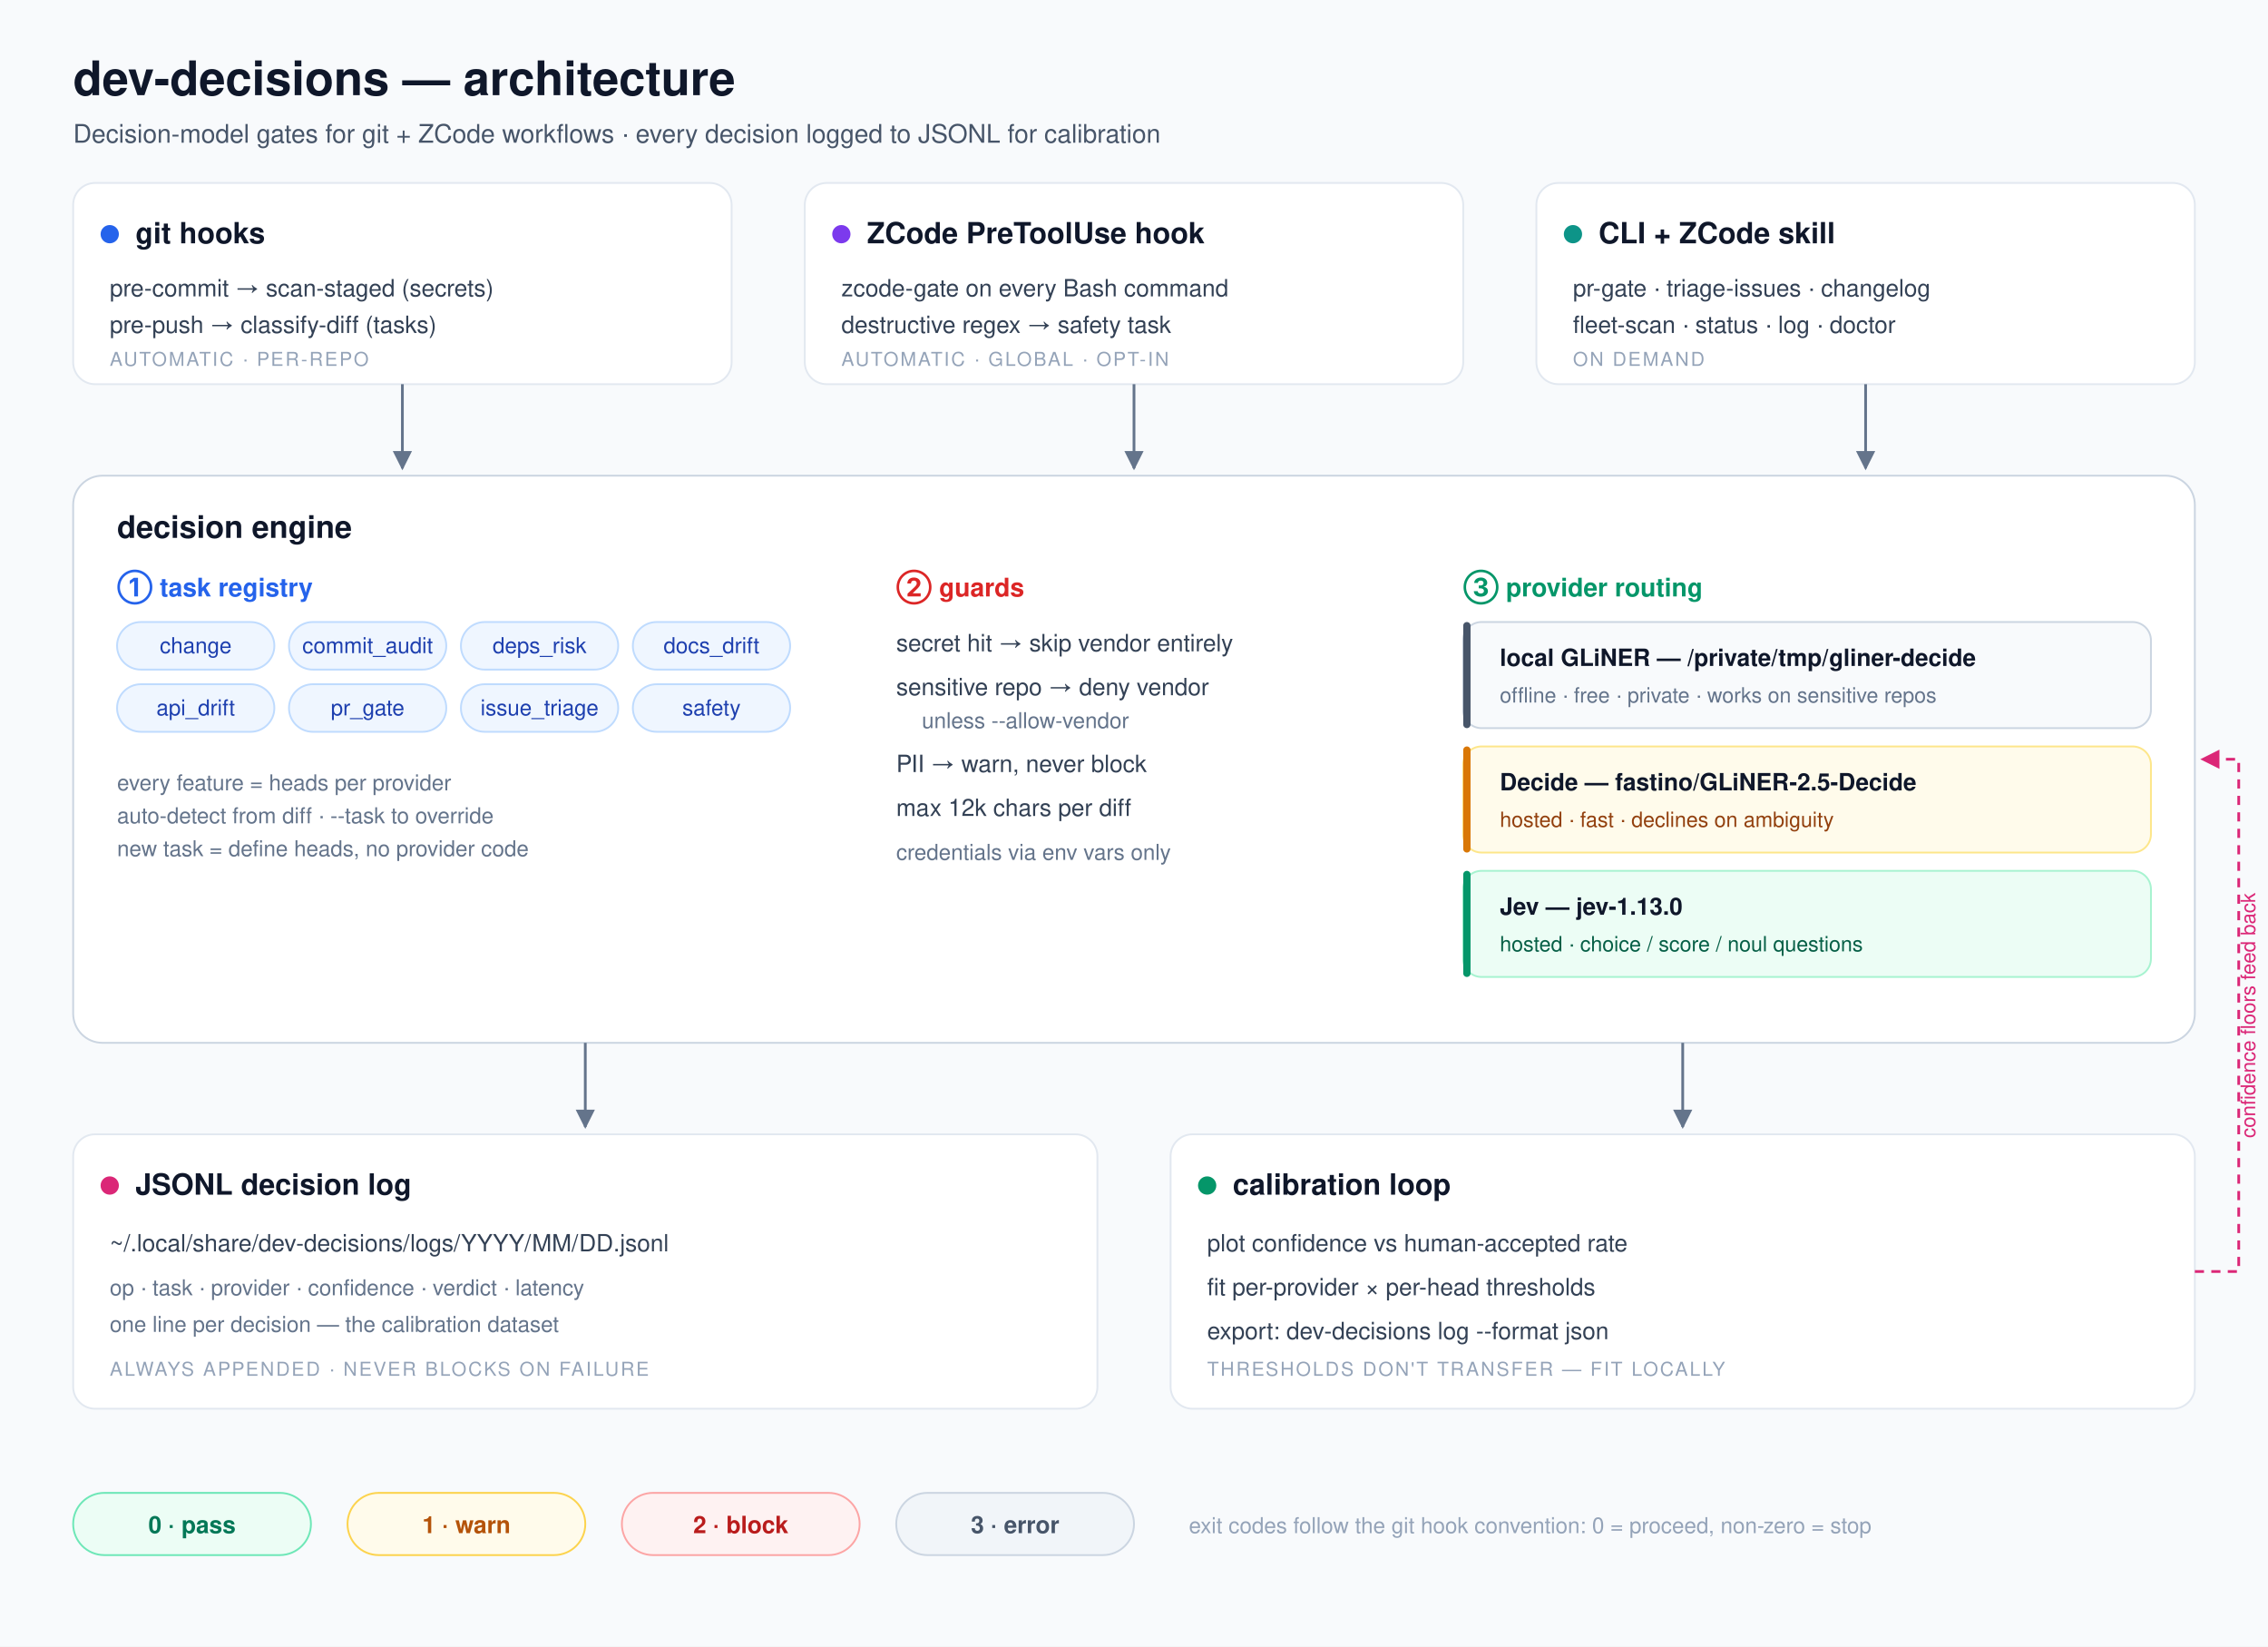
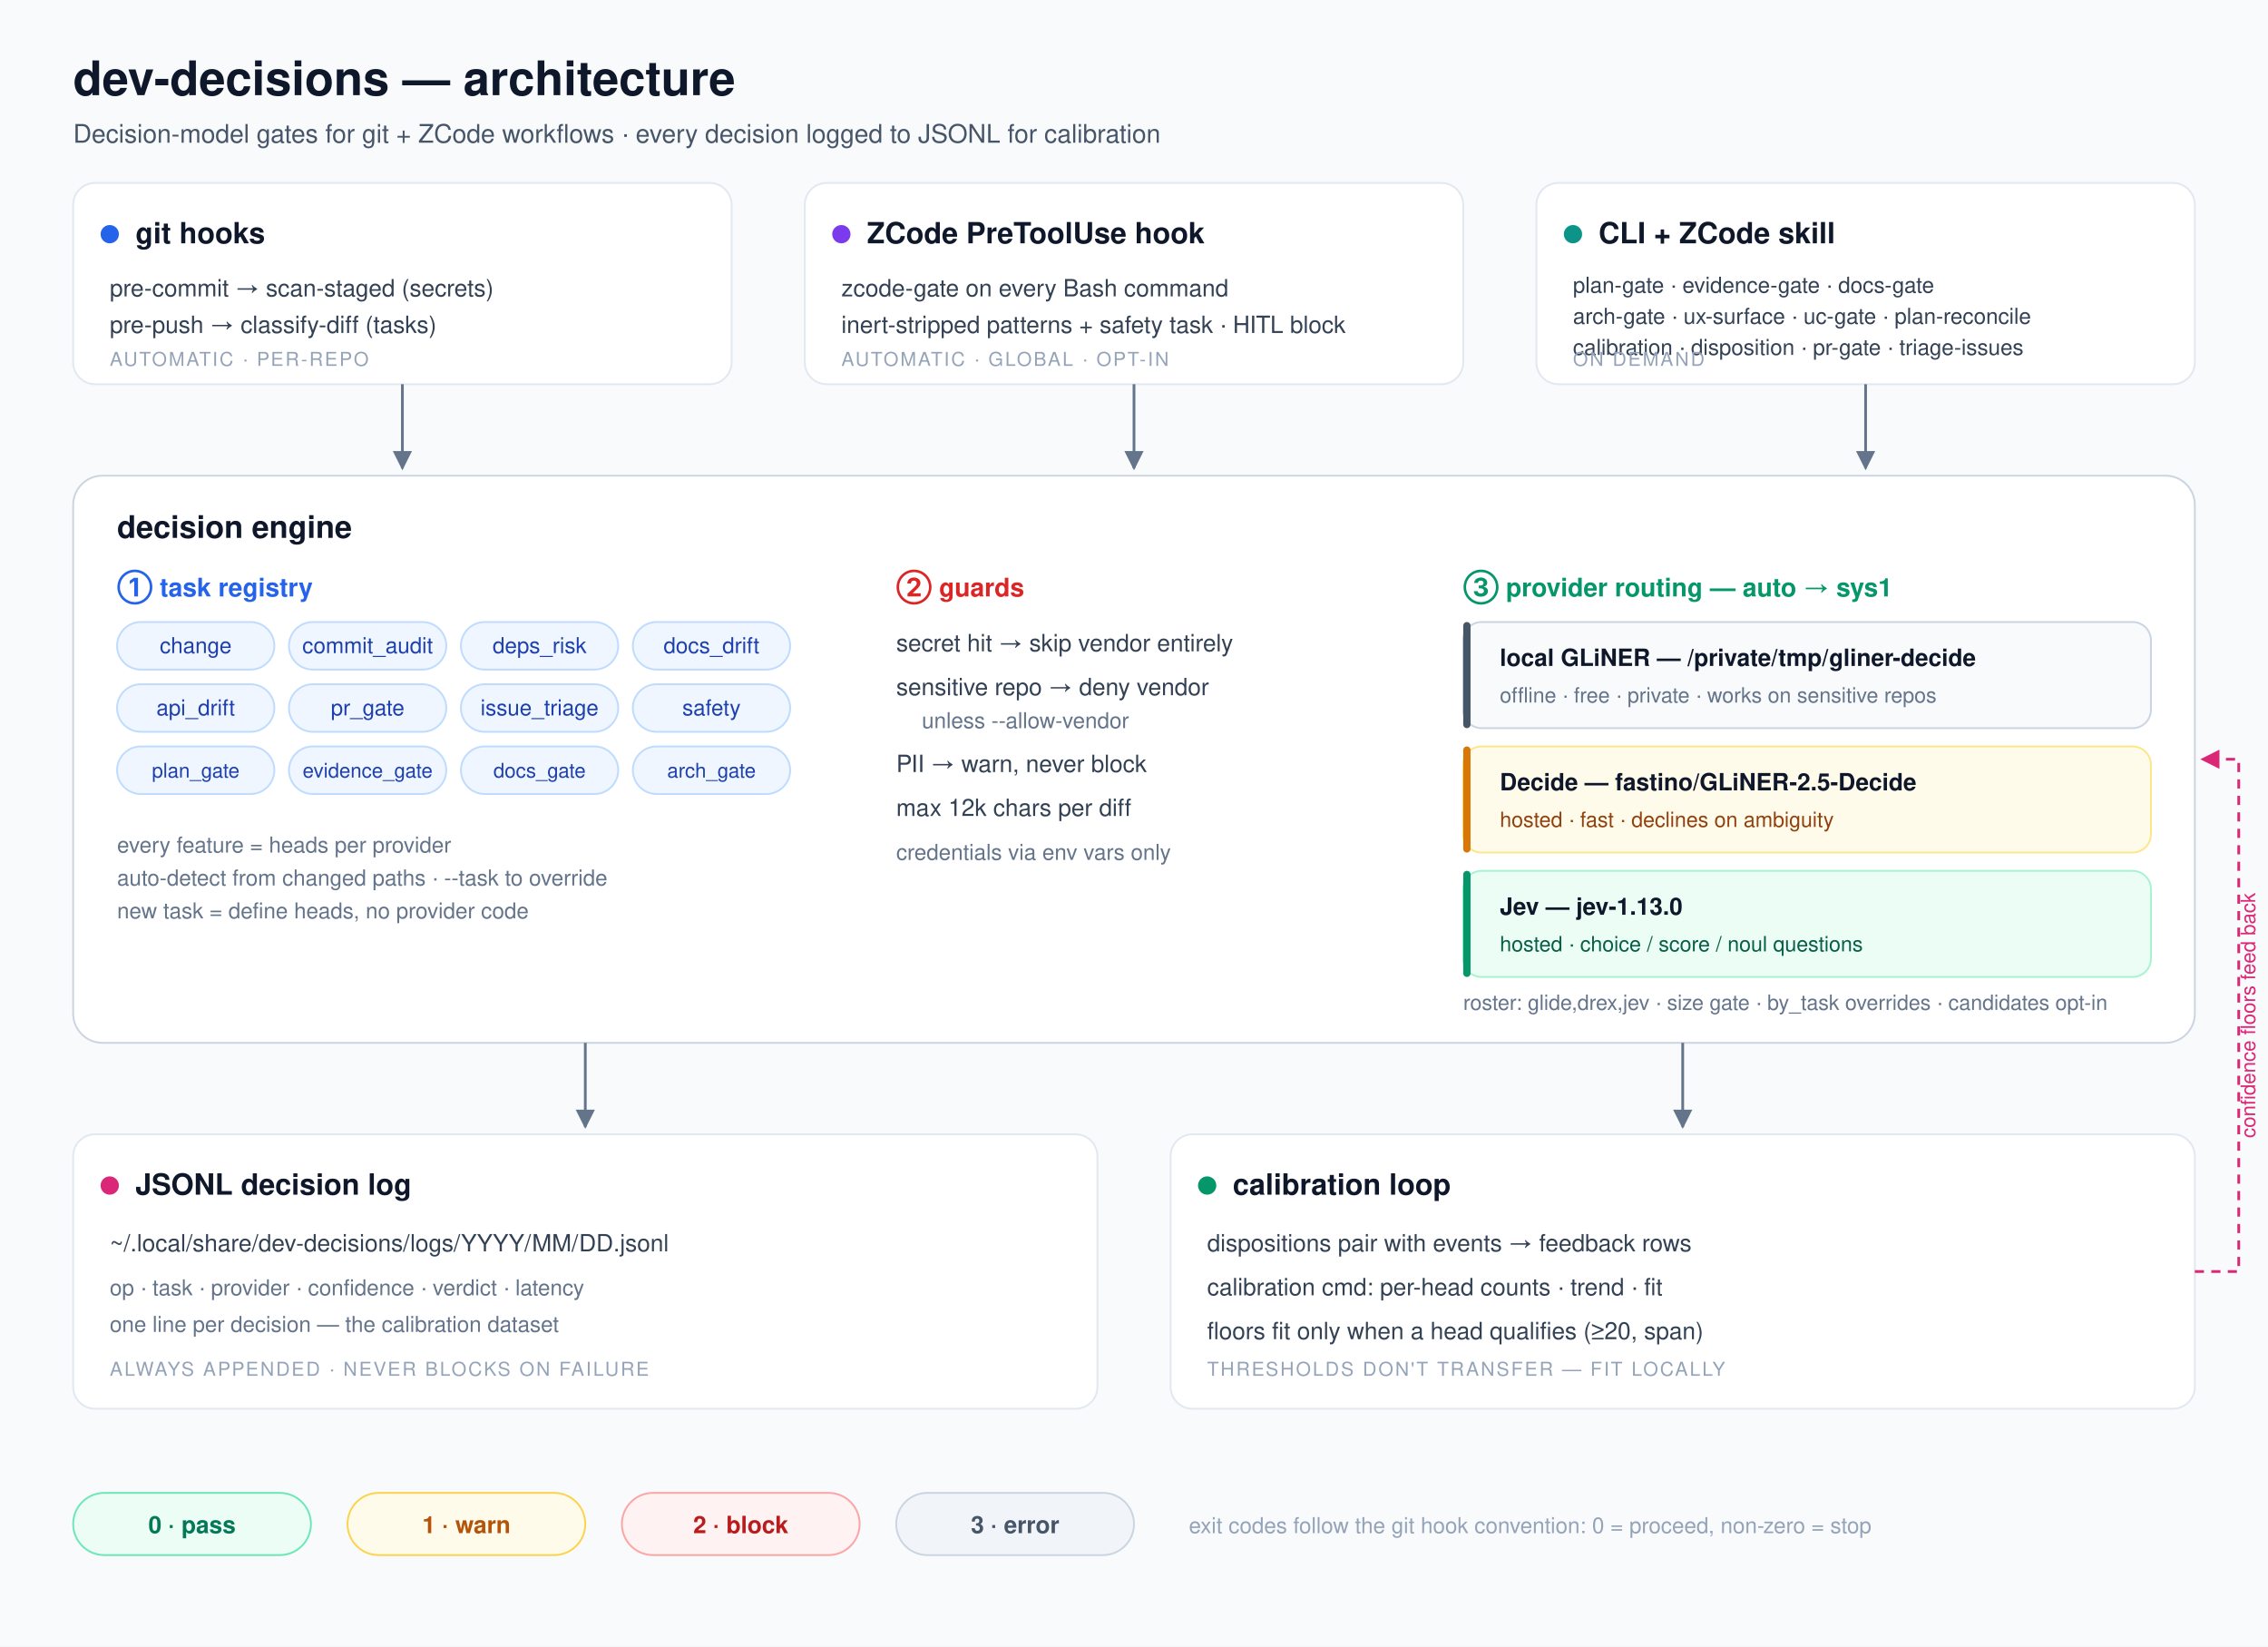
<svg xmlns="http://www.w3.org/2000/svg" viewBox="0 0 1240 900" font-family="-apple-system, 'Segoe UI', Helvetica, Arial, sans-serif">
  <defs>
    <marker id="arr" viewBox="0 0 10 10" refX="9" refY="5" markerWidth="7" markerHeight="7" orient="auto-start-reverse">
      <path d="M 0 0 L 10 5 L 0 10 z" fill="#64748b" />
    </marker>
    <marker id="arrPink" viewBox="0 0 10 10" refX="9" refY="5" markerWidth="7" markerHeight="7" orient="auto-start-reverse">
      <path d="M 0 0 L 10 5 L 0 10 z" fill="#db2777" />
    </marker>
  </defs>
  <rect width="1240" height="900" fill="#f8fafc" />
  <text x="40" y="52" font-size="26" font-weight="700" fill="#0f172a">dev-decisions — architecture</text>
  <text x="40" y="78" font-size="14" fill="#475569">Decision-model gates for git + ZCode workflows · every decision logged to JSONL for calibration</text>
  <rect x="40" y="100" width="360" height="110" rx="12" fill="#ffffff" stroke="#e2e8f0" />
  <circle cx="60" cy="128" r="5" fill="#2563eb" />
  <text x="74" y="133" font-size="16" font-weight="700" fill="#0f172a">git hooks</text>
  <text x="60" y="162" font-size="13" fill="#334155">pre-commit → scan-staged (secrets)</text>
  <text x="60" y="182" font-size="13" fill="#334155">pre-push → classify-diff (tasks)</text>
  <text x="60" y="200" font-size="10.5" fill="#94a3b8" letter-spacing="1">AUTOMATIC · PER-REPO</text>
  <rect x="440" y="100" width="360" height="110" rx="12" fill="#ffffff" stroke="#e2e8f0" />
  <circle cx="460" cy="128" r="5" fill="#7c3aed" />
  <text x="474" y="133" font-size="16" font-weight="700" fill="#0f172a">ZCode PreToolUse hook</text>
  <text x="460" y="162" font-size="13" fill="#334155">zcode-gate on every Bash command</text>
-   <text x="460" y="182" font-size="13" fill="#334155">destructive regex → safety task</text>
+   <text x="460" y="182" font-size="13" fill="#334155">inert-stripped patterns + safety task · HITL block</text>
  <text x="460" y="200" font-size="10.5" fill="#94a3b8" letter-spacing="1">AUTOMATIC · GLOBAL · OPT-IN</text>
  <rect x="840" y="100" width="360" height="110" rx="12" fill="#ffffff" stroke="#e2e8f0" />
  <circle cx="860" cy="128" r="5" fill="#0d9488" />
  <text x="874" y="133" font-size="16" font-weight="700" fill="#0f172a">CLI + ZCode skill</text>
-   <text x="860" y="162" font-size="13" fill="#334155">pr-gate · triage-issues · changelog</text>
-   <text x="860" y="182" font-size="13" fill="#334155">fleet-scan · status · log · doctor</text>
+   <text x="860" y="160" font-size="12" fill="#334155">plan-gate · evidence-gate · docs-gate</text>
+   <text x="860" y="177" font-size="12" fill="#334155">arch-gate · ux-surface · uc-gate · plan-reconcile</text>
+   <text x="860" y="194" font-size="12" fill="#334155">calibration · disposition · pr-gate · triage-issues</text>
  <text x="860" y="200" font-size="10.5" fill="#94a3b8" letter-spacing="1">ON DEMAND</text>
  <line x1="220" y1="210" x2="220" y2="256" stroke="#64748b" stroke-width="1.5" marker-end="url(#arr)" />
  <line x1="620" y1="210" x2="620" y2="256" stroke="#64748b" stroke-width="1.5" marker-end="url(#arr)" />
  <line x1="1020" y1="210" x2="1020" y2="256" stroke="#64748b" stroke-width="1.5" marker-end="url(#arr)" />
  <rect x="40" y="260" width="1160" height="310" rx="16" fill="#ffffff" stroke="#cbd5e1" />
  <text x="64" y="294" font-size="17" font-weight="700" fill="#0f172a">decision engine</text>
  <text x="64" y="326" font-size="14" font-weight="700" fill="#2563eb">① task registry</text>
  <g font-size="12" fill="#1e40af">
    <rect x="64" y="340" width="86" height="26" rx="13" fill="#eff6ff" stroke="#bfdbfe" />
    <text x="107" y="357" text-anchor="middle">change</text>
    <rect x="158" y="340" width="86" height="26" rx="13" fill="#eff6ff" stroke="#bfdbfe" />
    <text x="201" y="357" text-anchor="middle">commit_audit</text>
    <rect x="252" y="340" width="86" height="26" rx="13" fill="#eff6ff" stroke="#bfdbfe" />
    <text x="295" y="357" text-anchor="middle">deps_risk</text>
    <rect x="346" y="340" width="86" height="26" rx="13" fill="#eff6ff" stroke="#bfdbfe" />
    <text x="389" y="357" text-anchor="middle">docs_drift</text>
    <rect x="64" y="374" width="86" height="26" rx="13" fill="#eff6ff" stroke="#bfdbfe" />
    <text x="107" y="391" text-anchor="middle">api_drift</text>
    <rect x="158" y="374" width="86" height="26" rx="13" fill="#eff6ff" stroke="#bfdbfe" />
    <text x="201" y="391" text-anchor="middle">pr_gate</text>
    <rect x="252" y="374" width="86" height="26" rx="13" fill="#eff6ff" stroke="#bfdbfe" />
    <text x="295" y="391" text-anchor="middle">issue_triage</text>
    <rect x="346" y="374" width="86" height="26" rx="13" fill="#eff6ff" stroke="#bfdbfe" />
    <text x="389" y="391" text-anchor="middle">safety</text>
+     <rect x="64" y="408" width="86" height="26" rx="13" fill="#eff6ff" stroke="#bfdbfe" />
+     <text x="107" y="425" text-anchor="middle" font-size="11">plan_gate</text>
+     <rect x="158" y="408" width="86" height="26" rx="13" fill="#eff6ff" stroke="#bfdbfe" />
+     <text x="201" y="425" text-anchor="middle" font-size="11">evidence_gate</text>
+     <rect x="252" y="408" width="86" height="26" rx="13" fill="#eff6ff" stroke="#bfdbfe" />
+     <text x="295" y="425" text-anchor="middle" font-size="11">docs_gate</text>
+     <rect x="346" y="408" width="86" height="26" rx="13" fill="#eff6ff" stroke="#bfdbfe" />
+     <text x="389" y="425" text-anchor="middle" font-size="11">arch_gate</text>
  </g>
-   <text x="64" y="432" font-size="12" fill="#64748b">every feature = heads per provider</text>
-   <text x="64" y="450" font-size="12" fill="#64748b">auto-detect from diff · --task to override</text>
-   <text x="64" y="468" font-size="12" fill="#64748b">new task = define heads, no provider code</text>
+   <text x="64" y="466" font-size="12" fill="#64748b">every feature = heads per provider</text>
+   <text x="64" y="484" font-size="12" fill="#64748b">auto-detect from changed paths · --task to override</text>
+   <text x="64" y="502" font-size="12" fill="#64748b">new task = define heads, no provider code</text>
  <text x="490" y="326" font-size="14" font-weight="700" fill="#dc2626">② guards</text>
  <text x="490" y="356" font-size="13" fill="#334155">secret hit → skip vendor entirely</text>
  <text x="490" y="380" font-size="13" fill="#334155">sensitive repo → deny vendor</text>
  <text x="504" y="398" font-size="12" fill="#64748b">unless --allow-vendor</text>
  <text x="490" y="422" font-size="13" fill="#334155">PII → warn, never block</text>
  <text x="490" y="446" font-size="13" fill="#334155">max 12k chars per diff</text>
  <text x="490" y="470" font-size="12" fill="#64748b">credentials via env vars only</text>
-   <text x="800" y="326" font-size="14" font-weight="700" fill="#059669">③ provider routing</text>
+   <text x="800" y="326" font-size="14" font-weight="700" fill="#059669">③ provider routing — auto → sys1</text>
  <rect x="800" y="340" width="376" height="58" rx="10" fill="#f8fafc" stroke="#cbd5e1" />
  <rect x="800" y="340" width="4" height="58" rx="2" fill="#475569" />
  <text x="820" y="364" font-size="13" font-weight="600" fill="#0f172a">local GLiNER — /private/tmp/gliner-decide</text>
  <text x="820" y="384" font-size="11.5" fill="#64748b">offline · free · private · works on sensitive repos</text>
  <rect x="800" y="408" width="376" height="58" rx="10" fill="#fffbeb" stroke="#fde68a" />
  <rect x="800" y="408" width="4" height="58" rx="2" fill="#d97706" />
  <text x="820" y="432" font-size="13" font-weight="600" fill="#0f172a">Decide — fastino/GLiNER-2.5-Decide</text>
  <text x="820" y="452" font-size="11.5" fill="#92400e">hosted · fast · declines on ambiguity</text>
  <rect x="800" y="476" width="376" height="58" rx="10" fill="#ecfdf5" stroke="#a7f3d0" />
  <rect x="800" y="476" width="4" height="58" rx="2" fill="#059669" />
  <text x="820" y="500" font-size="13" font-weight="600" fill="#0f172a">Jev — jev-1.13.0</text>
  <text x="820" y="520" font-size="11.5" fill="#065f46">hosted · choice / score / noul questions</text>
+   <text x="800" y="552" font-size="11.5" fill="#64748b">roster: glide,drex,jev · size gate · by_task overrides · candidates opt-in</text>
  <line x1="320" y1="570" x2="320" y2="616" stroke="#64748b" stroke-width="1.5" marker-end="url(#arr)" />
  <line x1="920" y1="570" x2="920" y2="616" stroke="#64748b" stroke-width="1.5" marker-end="url(#arr)" />
  <rect x="40" y="620" width="560" height="150" rx="12" fill="#ffffff" stroke="#e2e8f0" />
  <circle cx="60" cy="648" r="5" fill="#db2777" />
  <text x="74" y="653" font-size="16" font-weight="700" fill="#0f172a">JSONL decision log</text>
  <text x="60" y="684" font-size="13" fill="#334155">~/.local/share/dev-decisions/logs/YYYY/MM/DD.jsonl</text>
  <text x="60" y="708" font-size="12" fill="#64748b">op · task · provider · confidence · verdict · latency</text>
  <text x="60" y="728" font-size="12" fill="#64748b">one line per decision — the calibration dataset</text>
  <text x="60" y="752" font-size="10.5" fill="#94a3b8" letter-spacing="1">ALWAYS APPENDED · NEVER BLOCKS ON FAILURE</text>
  <rect x="640" y="620" width="560" height="150" rx="12" fill="#ffffff" stroke="#e2e8f0" />
  <circle cx="660" cy="648" r="5" fill="#059669" />
  <text x="674" y="653" font-size="16" font-weight="700" fill="#0f172a">calibration loop</text>
-   <text x="660" y="684" font-size="13" fill="#334155">plot confidence vs human-accepted rate</text>
-   <text x="660" y="708" font-size="13" fill="#334155">fit per-provider × per-head thresholds</text>
-   <text x="660" y="732" font-size="13" fill="#334155">export: dev-decisions log --format json</text>
+   <text x="660" y="684" font-size="13" fill="#334155">dispositions pair with events → feedback rows</text>
+   <text x="660" y="708" font-size="13" fill="#334155">calibration cmd: per-head counts · trend · fit</text>
+   <text x="660" y="732" font-size="13" fill="#334155">floors fit only when a head qualifies (≥20, span)</text>
  <text x="660" y="752" font-size="10.5" fill="#94a3b8" letter-spacing="1">THRESHOLDS DON'T TRANSFER — FIT LOCALLY</text>
  <path d="M 1200 695 L 1224 695 L 1224 415 L 1204 415" fill="none" stroke="#db2777" stroke-width="1.5" stroke-dasharray="5 4" marker-end="url(#arrPink)" />
  <text transform="rotate(-90 1233 555)" x="1233" y="555" text-anchor="middle" font-size="11" fill="#db2777">confidence floors feed back</text>
  <g font-size="13" font-weight="700">
    <rect x="40" y="816" width="130" height="34" rx="17" fill="#ecfdf5" stroke="#6ee7b7" />
    <text x="105" y="838" text-anchor="middle" fill="#047857">0 · pass</text>
    <rect x="190" y="816" width="130" height="34" rx="17" fill="#fffbeb" stroke="#fcd34d" />
    <text x="255" y="838" text-anchor="middle" fill="#b45309">1 · warn</text>
    <rect x="340" y="816" width="130" height="34" rx="17" fill="#fef2f2" stroke="#fca5a5" />
    <text x="405" y="838" text-anchor="middle" fill="#b91c1c">2 · block</text>
    <rect x="490" y="816" width="130" height="34" rx="17" fill="#f1f5f9" stroke="#cbd5e1" />
    <text x="555" y="838" text-anchor="middle" fill="#475569">3 · error</text>
  </g>
  <text x="650" y="838" font-size="12" fill="#94a3b8">exit codes follow the git hook convention: 0 = proceed, non-zero = stop</text>
</svg>
